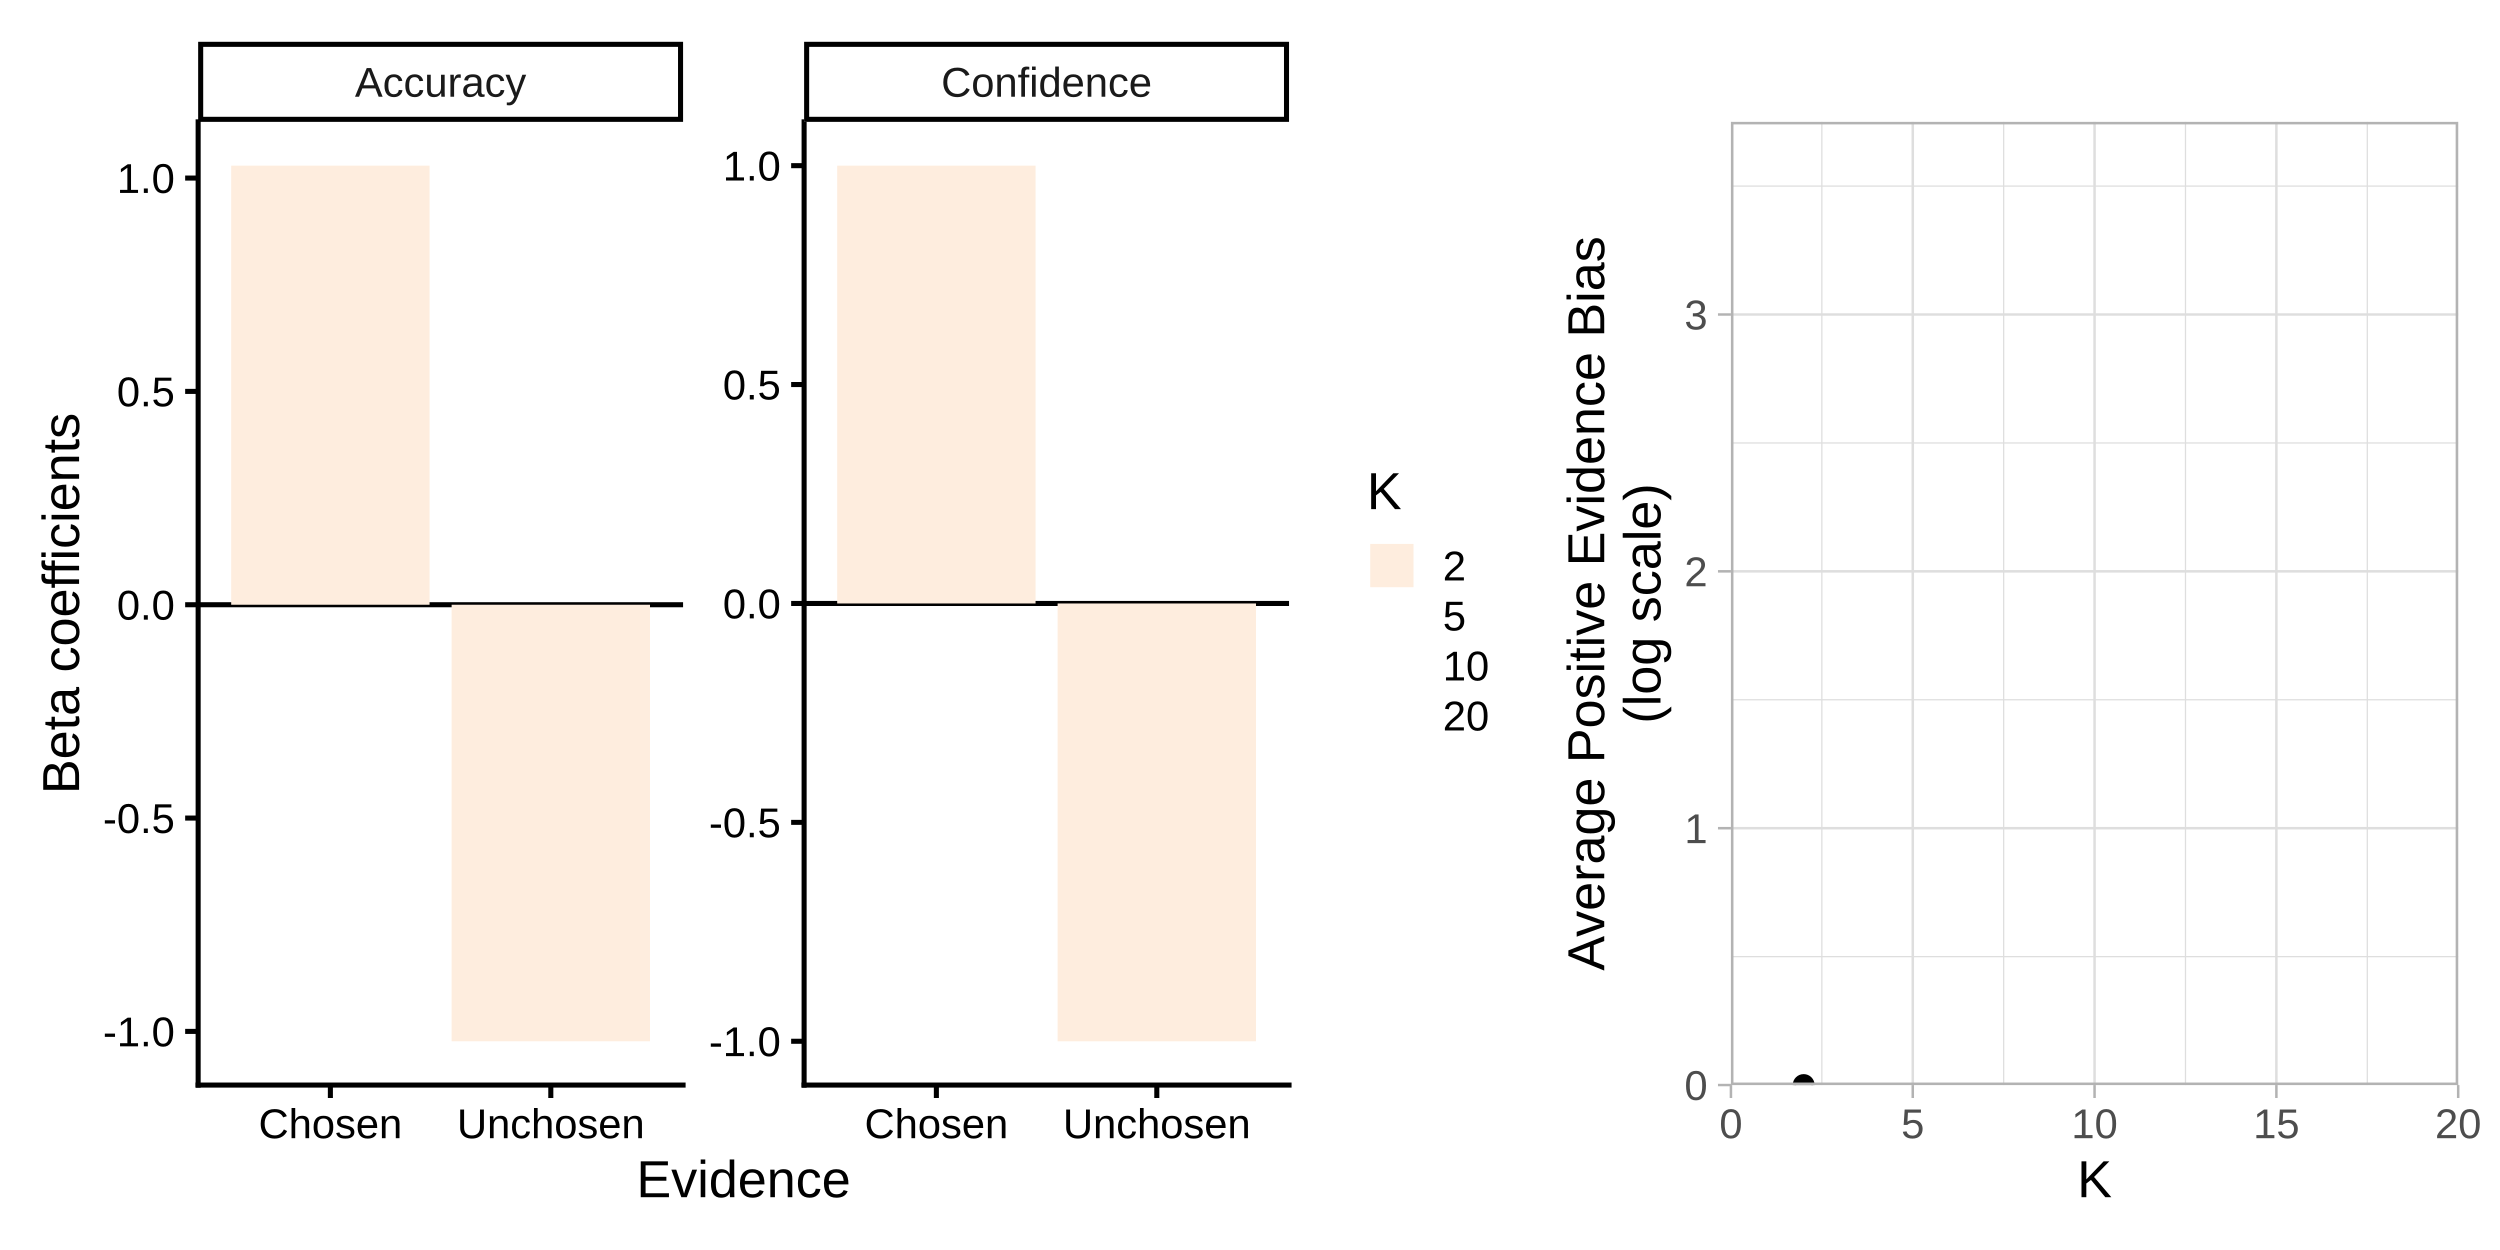
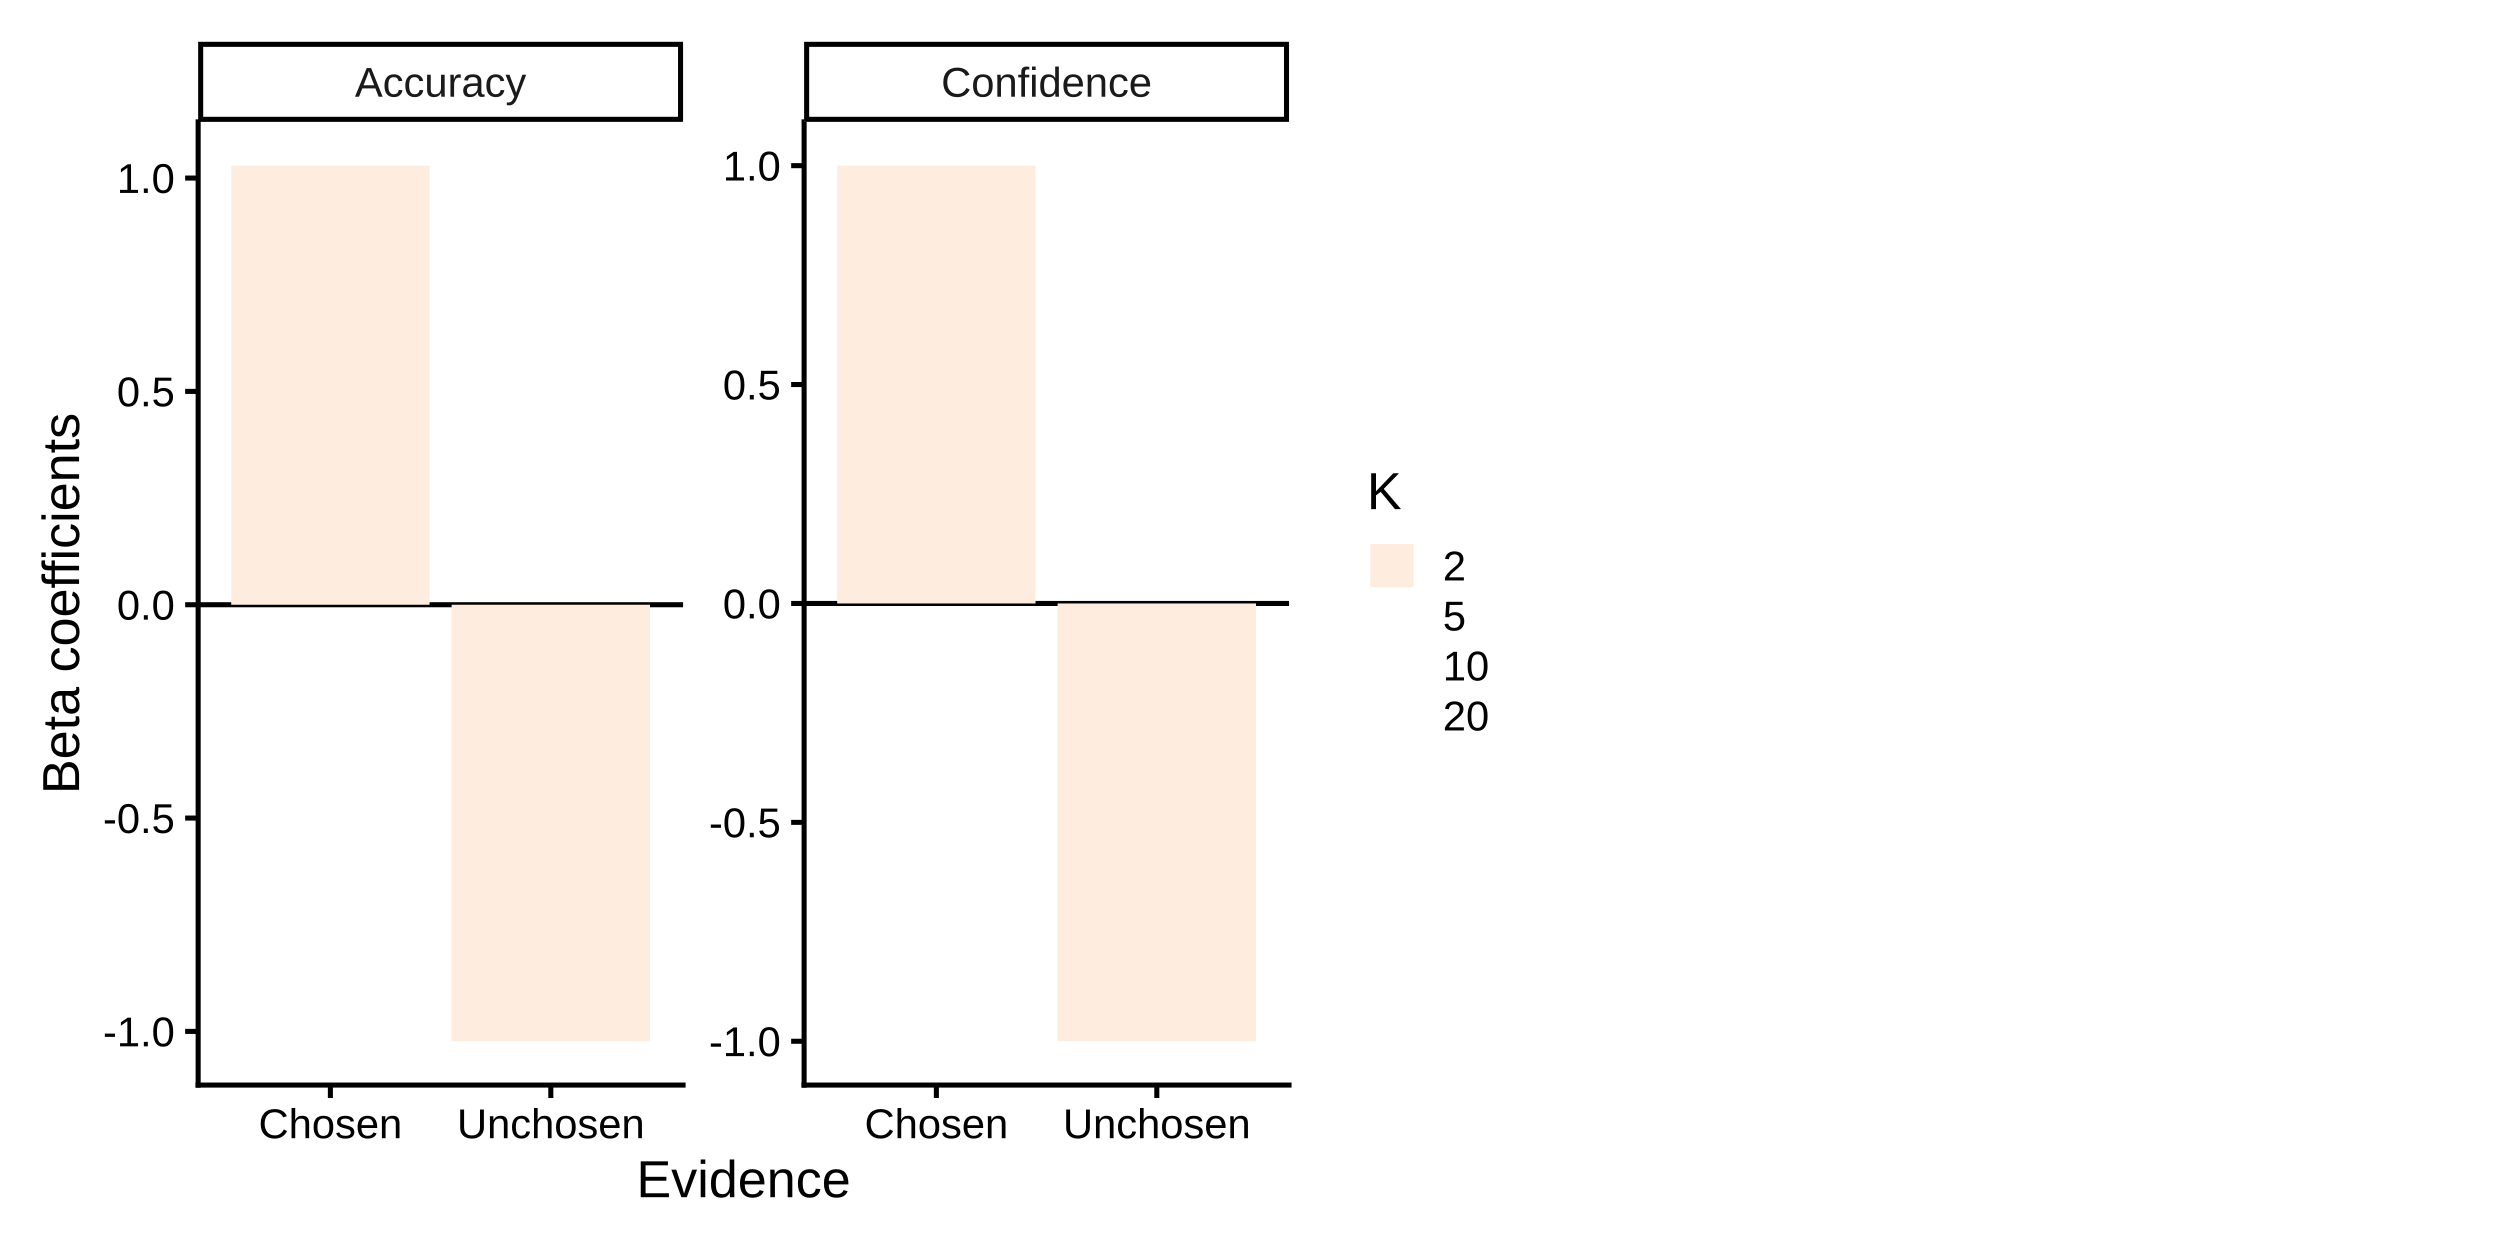
<svg xmlns="http://www.w3.org/2000/svg" width="864.00pt" height="432.00pt" viewBox="0 0 864.00 432.00">
  <g class="svglite">
    <defs>
      <style type="text/css">
    .svglite line, .svglite polyline, .svglite polygon, .svglite path, .svglite rect, .svglite circle {
      fill: none;
      stroke: #000000;
      stroke-linecap: round;
      stroke-linejoin: round;
      stroke-miterlimit: 10.00;
    }
    .svglite text {
      white-space: pre;
    }
    .svglite g.glyphgroup path {
      fill: inherit;
      stroke: none;
    }
  </style>
    </defs>
    <rect width="100%" height="100%" style="stroke: none; fill: #FFFFFF;" />
    <defs>
      <clipPath id="cpMC4wMHw4NjQuMDB8MC4wMHw0MzIuMDA=">
        <rect x="0.00" y="0.00" width="864.00" height="432.00" />
      </clipPath>
    </defs>
    <g clip-path="url(#cpMC4wMHw4NjQuMDB8MC4wMHw0MzIuMDA=)">
      <rect x="0.00" y="0" width="864.00" height="432.00" style="stroke-width: 1.07; stroke: none; fill: #FFFFFF;" />
    </g>
    <defs>
      <clipPath id="cpNjguNDh8ODQ5LjU1fDQyLjEyfDM3NC45OQ==">
        <rect x="68.48" y="42.12" width="781.08" height="332.87" />
      </clipPath>
    </defs>
    <g clip-path="url(#cpNjguNDh8ODQ5LjU1fDQyLjEyfDM3NC45OQ==)">
</g>
    <g clip-path="url(#cpMC4wMHw4NjQuMDB8MC4wMHw0MzIuMDA=)">
</g>
    <defs>
      <clipPath id="cpNS40OHw1MzIuNTd8NS40OHw0MjYuNTI=">
        <rect x="5.48" y="5.48" width="527.09" height="421.04" />
      </clipPath>
    </defs>
    <g clip-path="url(#cpNS40OHw1MzIuNTd8NS40OHw0MjYuNTI=)">
      <rect x="5.48" y="5.48" width="527.09" height="421.04" style="stroke-width: 1.75; stroke: #FFFFFF; fill: #FFFFFF;" />
-     </g>
-     <g clip-path="url(#cpMC4wMHw4NjQuMDB8MC4wMHw0MzIuMDA=)">
- </g>
-     <defs>
-       <clipPath id="cpNTMyLjU3fDg1OC41Mnw1LjQ4fDQyNi41Mg==">
-         <rect x="532.57" y="5.48" width="325.95" height="421.04" />
-       </clipPath>
-     </defs>
-     <g clip-path="url(#cpNTMyLjU3fDg1OC41Mnw1LjQ4fDQyNi41Mg==)">
-       <rect x="532.57" y="5.48" width="325.95" height="421.04" style="stroke-width: 1.75; stroke: #FFFFFF; fill: #FFFFFF;" />
    </g>
    <g clip-path="url(#cpMC4wMHw4NjQuMDB8MC4wMHw0MzIuMDA=)">
</g>
    <defs>
      <clipPath id="cpNjguNDh8MjM2LjA3fDQyLjEyfDM3NC45OQ==">
        <rect x="68.48" y="42.12" width="167.59" height="332.87" />
      </clipPath>
    </defs>
    <g clip-path="url(#cpNjguNDh8MjM2LjA3fDQyLjEyfDM3NC45OQ==)">
      <rect x="68.48" y="42.12" width="167.59" height="332.87" style="stroke-width: 1.75; stroke: none; fill: #FFFFFF;" />
      <line x1="68.48" y1="209.00" x2="236.07" y2="209.00" style="stroke-width: 1.75; stroke-linecap: butt;" />
      <rect x="79.90" y="57.25" width="68.56" height="151.75" style="stroke-width: 1.75; stroke: none; stroke-linecap: butt; stroke-linejoin: miter; fill: #FEEDDE;" />
      <rect x="156.08" y="209.00" width="68.56" height="150.86" style="stroke-width: 1.75; stroke: none; stroke-linecap: butt; stroke-linejoin: miter; fill: #FEEDDE;" />
    </g>
    <g clip-path="url(#cpMC4wMHw4NjQuMDB8MC4wMHw0MzIuMDA=)">
</g>
    <defs>
      <clipPath id="cpMjc3LjkwfDQ0NS40OXw0Mi4xMnwzNzQuOTk=">
        <rect x="277.90" y="42.12" width="167.59" height="332.87" />
      </clipPath>
    </defs>
    <g clip-path="url(#cpMjc3LjkwfDQ0NS40OXw0Mi4xMnwzNzQuOTk=)">
      <rect x="277.90" y="42.12" width="167.59" height="332.87" style="stroke-width: 1.75; stroke: none; fill: #FFFFFF;" />
      <line x1="277.90" y1="208.56" x2="445.49" y2="208.56" style="stroke-width: 1.75; stroke-linecap: butt;" />
      <rect x="289.33" y="57.25" width="68.56" height="151.31" style="stroke-width: 1.75; stroke: none; stroke-linecap: butt; stroke-linejoin: miter; fill: #FEEDDE;" />
      <rect x="365.51" y="208.56" width="68.56" height="151.31" style="stroke-width: 1.75; stroke: none; stroke-linecap: butt; stroke-linejoin: miter; fill: #FEEDDE;" />
    </g>
    <g clip-path="url(#cpMC4wMHw4NjQuMDB8MC4wMHw0MzIuMDA=)">
      <polyline points="277.90,374.99 277.90,42.12 " style="stroke-width: 1.75; stroke-linecap: square;" />
      <text x="269.83" y="365.01" text-anchor="end" style="font-size: 14.40px; font-family: &quot;Arial&quot;;" textLength="24.80px" lengthAdjust="spacingAndGlyphs">-1.0</text>
      <text x="269.83" y="289.36" text-anchor="end" style="font-size: 14.40px; font-family: &quot;Arial&quot;;" textLength="24.80px" lengthAdjust="spacingAndGlyphs">-0.5</text>
      <text x="269.83" y="213.71" text-anchor="end" style="font-size: 14.40px; font-family: &quot;Arial&quot;;" textLength="20.00px" lengthAdjust="spacingAndGlyphs">0.0</text>
      <text x="269.83" y="138.05" text-anchor="end" style="font-size: 14.40px; font-family: &quot;Arial&quot;;" textLength="20.00px" lengthAdjust="spacingAndGlyphs">0.5</text>
      <text x="269.83" y="62.40" text-anchor="end" style="font-size: 14.40px; font-family: &quot;Arial&quot;;" textLength="20.00px" lengthAdjust="spacingAndGlyphs">1.0</text>
      <polyline points="273.42,359.86 277.90,359.86 " style="stroke-width: 1.75; stroke-linecap: butt;" />
      <polyline points="273.42,284.21 277.90,284.21 " style="stroke-width: 1.75; stroke-linecap: butt;" />
      <polyline points="273.42,208.56 277.90,208.56 " style="stroke-width: 1.75; stroke-linecap: butt;" />
      <polyline points="273.42,132.90 277.90,132.90 " style="stroke-width: 1.75; stroke-linecap: butt;" />
      <polyline points="273.42,57.25 277.90,57.25 " style="stroke-width: 1.75; stroke-linecap: butt;" />
    </g>
    <defs>
      <clipPath id="cpNjguNDh8MjM2LjA3fDE0LjQ1fDQyLjEy">
        <rect x="68.48" y="14.45" width="167.59" height="27.67" />
      </clipPath>
    </defs>
    <g clip-path="url(#cpNjguNDh8MjM2LjA3fDE0LjQ1fDQyLjEy)">
      <rect x="68.48" y="14.45" width="167.59" height="27.67" style="stroke-width: 3.49; fill: #FFFFFF;" />
      <text x="152.27" y="33.43" text-anchor="middle" style="font-size: 14.40px;fill: #1A1A1A; font-family: &quot;Arial&quot;;" textLength="59.20px" lengthAdjust="spacingAndGlyphs">Accuracy</text>
    </g>
    <g clip-path="url(#cpMC4wMHw4NjQuMDB8MC4wMHw0MzIuMDA=)">
</g>
    <defs>
      <clipPath id="cpMjc3LjkwfDQ0NS40OXwxNC40NXw0Mi4xMg==">
        <rect x="277.90" y="14.45" width="167.59" height="27.67" />
      </clipPath>
    </defs>
    <g clip-path="url(#cpMjc3LjkwfDQ0NS40OXwxNC40NXw0Mi4xMg==)">
      <rect x="277.90" y="14.45" width="167.59" height="27.67" style="stroke-width: 3.49; fill: #FFFFFF;" />
      <text x="361.70" y="33.43" text-anchor="middle" style="font-size: 14.40px;fill: #1A1A1A; font-family: &quot;Arial&quot;;" textLength="72.80px" lengthAdjust="spacingAndGlyphs">Confidence</text>
    </g>
    <g clip-path="url(#cpMC4wMHw4NjQuMDB8MC4wMHw0MzIuMDA=)">
      <polyline points="68.48,374.99 236.07,374.99 " style="stroke-width: 1.75; stroke-linecap: square;" />
      <polyline points="114.18,379.47 114.18,374.99 " style="stroke-width: 1.75; stroke-linecap: butt;" />
      <polyline points="190.36,379.47 190.36,374.99 " style="stroke-width: 1.75; stroke-linecap: butt;" />
      <text x="114.18" y="393.36" text-anchor="middle" style="font-size: 14.40px; font-family: &quot;Arial&quot;;" textLength="49.59px" lengthAdjust="spacingAndGlyphs">Chosen</text>
      <text x="190.36" y="393.36" text-anchor="middle" style="font-size: 14.40px; font-family: &quot;Arial&quot;;" textLength="64.80px" lengthAdjust="spacingAndGlyphs">Unchosen</text>
      <polyline points="277.90,374.99 445.49,374.99 " style="stroke-width: 1.75; stroke-linecap: square;" />
      <polyline points="323.61,379.47 323.61,374.99 " style="stroke-width: 1.75; stroke-linecap: butt;" />
      <polyline points="399.79,379.47 399.79,374.99 " style="stroke-width: 1.75; stroke-linecap: butt;" />
      <text x="323.61" y="393.36" text-anchor="middle" style="font-size: 14.40px; font-family: &quot;Arial&quot;;" textLength="49.59px" lengthAdjust="spacingAndGlyphs">Chosen</text>
      <text x="399.79" y="393.36" text-anchor="middle" style="font-size: 14.40px; font-family: &quot;Arial&quot;;" textLength="64.80px" lengthAdjust="spacingAndGlyphs">Unchosen</text>
      <polyline points="68.48,374.99 68.48,42.12 " style="stroke-width: 1.75; stroke-linecap: square;" />
      <text x="60.41" y="361.61" text-anchor="end" style="font-size: 14.40px; font-family: &quot;Arial&quot;;" textLength="24.80px" lengthAdjust="spacingAndGlyphs">-1.0</text>
      <text x="60.41" y="287.88" text-anchor="end" style="font-size: 14.40px; font-family: &quot;Arial&quot;;" textLength="24.80px" lengthAdjust="spacingAndGlyphs">-0.5</text>
      <text x="60.41" y="214.15" text-anchor="end" style="font-size: 14.40px; font-family: &quot;Arial&quot;;" textLength="20.00px" lengthAdjust="spacingAndGlyphs">0.0</text>
      <text x="60.41" y="140.42" text-anchor="end" style="font-size: 14.40px; font-family: &quot;Arial&quot;;" textLength="20.00px" lengthAdjust="spacingAndGlyphs">0.5</text>
      <text x="60.41" y="66.69" text-anchor="end" style="font-size: 14.40px; font-family: &quot;Arial&quot;;" textLength="20.00px" lengthAdjust="spacingAndGlyphs">1.0</text>
      <polyline points="63.99,356.46 68.48,356.46 " style="stroke-width: 1.75; stroke-linecap: butt;" />
      <polyline points="63.99,282.73 68.48,282.73 " style="stroke-width: 1.75; stroke-linecap: butt;" />
      <polyline points="63.99,209.00 68.48,209.00 " style="stroke-width: 1.75; stroke-linecap: butt;" />
      <polyline points="63.99,135.27 68.48,135.27 " style="stroke-width: 1.75; stroke-linecap: butt;" />
      <polyline points="63.99,61.54 68.48,61.54 " style="stroke-width: 1.75; stroke-linecap: butt;" />
      <text x="256.98" y="413.76" text-anchor="middle" style="font-size: 18.00px; font-family: &quot;Arial&quot;;" textLength="74.06px" lengthAdjust="spacingAndGlyphs">Evidence</text>
      <text transform="translate(27.33,208.56) rotate(-90)" text-anchor="middle" style="font-size: 18.00px; font-family: &quot;Arial&quot;;" textLength="131.77px" lengthAdjust="spacingAndGlyphs">Beta coefficients</text>
      <rect x="463.42" y="152.20" width="60.18" height="112.70" style="stroke-width: 1.75; stroke: none; fill: #FFFFFF;" />
      <text x="472.39" y="175.96" style="font-size: 18.00px; font-family: &quot;Arial&quot;;" textLength="12.00px" lengthAdjust="spacingAndGlyphs">K</text>
      <rect x="472.39" y="186.82" width="17.28" height="17.28" style="stroke-width: 1.75; stroke: none; fill: #FFFFFF;" />
      <rect x="473.55" y="187.98" width="14.96" height="14.96" style="stroke-width: 1.75; stroke: none; stroke-linecap: butt; stroke-linejoin: miter; fill: #FEEDDE;" />
      <rect x="472.39" y="204.10" width="17.28" height="17.28" style="stroke-width: 1.75; stroke: none; fill: #FFFFFF;" />
      <rect x="472.39" y="221.38" width="17.28" height="17.28" style="stroke-width: 1.75; stroke: none; fill: #FFFFFF;" />
      <rect x="472.39" y="238.66" width="17.28" height="17.28" style="stroke-width: 1.75; stroke: none; fill: #FFFFFF;" />
      <text x="498.64" y="200.61" style="font-size: 14.40px; font-family: &quot;Arial&quot;;" textLength="8.00px" lengthAdjust="spacingAndGlyphs">2</text>
      <text x="498.64" y="217.89" style="font-size: 14.40px; font-family: &quot;Arial&quot;;" textLength="8.00px" lengthAdjust="spacingAndGlyphs">5</text>
      <text x="498.64" y="235.17" style="font-size: 14.40px; font-family: &quot;Arial&quot;;" textLength="16.00px" lengthAdjust="spacingAndGlyphs">10</text>
      <text x="498.64" y="252.45" style="font-size: 14.40px; font-family: &quot;Arial&quot;;" textLength="16.00px" lengthAdjust="spacingAndGlyphs">20</text>
    </g>
    <defs>
      <clipPath id="cpNTk4LjIxfDg0OS41NXw0Mi4xMnwzNzQuOTk=">
        <rect x="598.21" y="42.12" width="251.34" height="332.87" />
      </clipPath>
    </defs>
    <g clip-path="url(#cpNTk4LjIxfDg0OS41NXw0Mi4xMnwzNzQuOTk=)">
+ </g>
+     <g clip-path="url(#cpMC4wMHw4NjQuMDB8MC4wMHw0MzIuMDA=)">
+ </g>
+     <g clip-path="url(#cpNTk4LjIxfDg0OS41NXw0Mi4xMnwzNzQuOTk=)">
+ </g>
+     <g clip-path="url(#cpMC4wMHw4NjQuMDB8MC4wMHw0MzIuMDA=)">
+ </g>
+     <defs>
+       <clipPath id="cpNTMyLjU3fDg1OC41Mnw1LjQ4fDQyNi41Mg==">
+         <rect x="532.57" y="5.48" width="325.95" height="421.04" />
+       </clipPath>
+     </defs>
+     <g clip-path="url(#cpNTMyLjU3fDg1OC41Mnw1LjQ4fDQyNi41Mg==)">
+       <rect x="532.57" y="5.48" width="325.95" height="421.04" style="stroke-width: 1.75; stroke: #FFFFFF; fill: #FFFFFF;" />
+     </g>
+     <g clip-path="url(#cpMC4wMHw4NjQuMDB8MC4wMHw0MzIuMDA=)">
+ </g>
+     <g clip-path="url(#cpNTk4LjIxfDg0OS41NXw0Mi4xMnwzNzQuOTk=)">
      <rect x="598.21" y="42.12" width="251.34" height="332.87" style="stroke-width: 1.75; stroke: none; fill: #FFFFFF;" />
      <polyline points="598.21,330.61 849.55,330.61 " style="stroke-width: 0.44; stroke: #DEDEDE; stroke-linecap: butt;" />
      <polyline points="598.21,241.84 849.55,241.84 " style="stroke-width: 0.44; stroke: #DEDEDE; stroke-linecap: butt;" />
      <polyline points="598.21,153.08 849.55,153.08 " style="stroke-width: 0.44; stroke: #DEDEDE; stroke-linecap: butt;" />
      <polyline points="598.21,64.31 849.55,64.31 " style="stroke-width: 0.44; stroke: #DEDEDE; stroke-linecap: butt;" />
      <polyline points="629.63,374.99 629.63,42.12 " style="stroke-width: 0.44; stroke: #DEDEDE; stroke-linecap: butt;" />
      <polyline points="692.47,374.99 692.47,42.12 " style="stroke-width: 0.44; stroke: #DEDEDE; stroke-linecap: butt;" />
      <polyline points="755.30,374.99 755.30,42.12 " style="stroke-width: 0.44; stroke: #DEDEDE; stroke-linecap: butt;" />
      <polyline points="818.14,374.99 818.14,42.12 " style="stroke-width: 0.44; stroke: #DEDEDE; stroke-linecap: butt;" />
      <polyline points="598.21,374.99 849.55,374.99 " style="stroke-width: 0.87; stroke: #DEDEDE; stroke-linecap: butt;" />
      <polyline points="598.21,286.23 849.55,286.23 " style="stroke-width: 0.87; stroke: #DEDEDE; stroke-linecap: butt;" />
      <polyline points="598.21,197.46 849.55,197.46 " style="stroke-width: 0.87; stroke: #DEDEDE; stroke-linecap: butt;" />
      <polyline points="598.21,108.69 849.55,108.69 " style="stroke-width: 0.87; stroke: #DEDEDE; stroke-linecap: butt;" />
      <polyline points="598.21,374.99 598.21,42.12 " style="stroke-width: 0.87; stroke: #DEDEDE; stroke-linecap: butt;" />
      <polyline points="661.05,374.99 661.05,42.12 " style="stroke-width: 0.87; stroke: #DEDEDE; stroke-linecap: butt;" />
      <polyline points="723.88,374.99 723.88,42.12 " style="stroke-width: 0.87; stroke: #DEDEDE; stroke-linecap: butt;" />
      <polyline points="786.72,374.99 786.72,42.12 " style="stroke-width: 0.87; stroke: #DEDEDE; stroke-linecap: butt;" />
      <polyline points="849.55,374.99 849.55,42.12 " style="stroke-width: 0.87; stroke: #DEDEDE; stroke-linecap: butt;" />
      <circle cx="623.35" cy="374.99" r="3.20" style="stroke-width: 1.16; fill: #000000;" />
      <rect x="598.21" y="42.12" width="251.34" height="332.87" style="stroke-width: 1.75; stroke: #B3B3B3;" />
    </g>
    <g clip-path="url(#cpMC4wMHw4NjQuMDB8MC4wMHw0MzIuMDA=)">
      <text x="590.14" y="380.14" text-anchor="end" style="font-size: 14.40px;fill: #4D4D4D; font-family: &quot;Arial&quot;;" textLength="8.00px" lengthAdjust="spacingAndGlyphs">0</text>
      <text x="590.14" y="291.38" text-anchor="end" style="font-size: 14.40px;fill: #4D4D4D; font-family: &quot;Arial&quot;;" textLength="8.00px" lengthAdjust="spacingAndGlyphs">1</text>
      <text x="590.14" y="202.61" text-anchor="end" style="font-size: 14.40px;fill: #4D4D4D; font-family: &quot;Arial&quot;;" textLength="8.00px" lengthAdjust="spacingAndGlyphs">2</text>
      <text x="590.14" y="113.85" text-anchor="end" style="font-size: 14.40px;fill: #4D4D4D; font-family: &quot;Arial&quot;;" textLength="8.00px" lengthAdjust="spacingAndGlyphs">3</text>
      <polyline points="593.73,374.99 598.21,374.99 " style="stroke-width: 0.87; stroke: #B3B3B3; stroke-linecap: butt;" />
      <polyline points="593.73,286.23 598.21,286.23 " style="stroke-width: 0.87; stroke: #B3B3B3; stroke-linecap: butt;" />
      <polyline points="593.73,197.46 598.21,197.46 " style="stroke-width: 0.87; stroke: #B3B3B3; stroke-linecap: butt;" />
      <polyline points="593.73,108.69 598.21,108.69 " style="stroke-width: 0.87; stroke: #B3B3B3; stroke-linecap: butt;" />
      <polyline points="598.21,379.47 598.21,374.99 " style="stroke-width: 0.87; stroke: #B3B3B3; stroke-linecap: butt;" />
      <polyline points="661.05,379.47 661.05,374.99 " style="stroke-width: 0.87; stroke: #B3B3B3; stroke-linecap: butt;" />
      <polyline points="723.88,379.47 723.88,374.99 " style="stroke-width: 0.87; stroke: #B3B3B3; stroke-linecap: butt;" />
      <polyline points="786.72,379.47 786.72,374.99 " style="stroke-width: 0.87; stroke: #B3B3B3; stroke-linecap: butt;" />
      <polyline points="849.55,379.47 849.55,374.99 " style="stroke-width: 0.87; stroke: #B3B3B3; stroke-linecap: butt;" />
      <text x="598.21" y="393.36" text-anchor="middle" style="font-size: 14.40px;fill: #4D4D4D; font-family: &quot;Arial&quot;;" textLength="8.00px" lengthAdjust="spacingAndGlyphs">0</text>
      <text x="661.05" y="393.36" text-anchor="middle" style="font-size: 14.40px;fill: #4D4D4D; font-family: &quot;Arial&quot;;" textLength="8.00px" lengthAdjust="spacingAndGlyphs">5</text>
      <text x="723.88" y="393.36" text-anchor="middle" style="font-size: 14.40px;fill: #4D4D4D; font-family: &quot;Arial&quot;;" textLength="16.00px" lengthAdjust="spacingAndGlyphs">10</text>
      <text x="786.72" y="393.36" text-anchor="middle" style="font-size: 14.40px;fill: #4D4D4D; font-family: &quot;Arial&quot;;" textLength="16.00px" lengthAdjust="spacingAndGlyphs">15</text>
      <text x="849.55" y="393.36" text-anchor="middle" style="font-size: 14.40px;fill: #4D4D4D; font-family: &quot;Arial&quot;;" textLength="16.00px" lengthAdjust="spacingAndGlyphs">20</text>
      <text x="723.88" y="413.76" text-anchor="middle" style="font-size: 18.00px; font-family: &quot;Arial&quot;;" textLength="12.00px" lengthAdjust="spacingAndGlyphs">K</text>
      <text transform="translate(554.42,208.56) rotate(-90)" text-anchor="middle" style="font-size: 18.00px; font-family: &quot;Arial&quot;;" textLength="253.84px" lengthAdjust="spacingAndGlyphs">Average Positive Evidence Bias</text>
      <text transform="translate(573.86,208.56) rotate(-90)" text-anchor="middle" style="font-size: 18.00px; font-family: &quot;Arial&quot;;" textLength="83.06px" lengthAdjust="spacingAndGlyphs">(log scale)</text>
    </g>
+     <g clip-path="url(#cpNTMyLjU3fDg1OC41Mnw1LjQ4fDQyNi41Mg==)">
+       <rect x="532.57" y="5.48" width="325.95" height="421.04" style="stroke-width: 1.07; stroke: none; fill: #FFFFFF;" />
+     </g>
+     <defs>
+       <clipPath id="cpNTM4LjA1fDg1My4wNHwxMC45Nnw0MjEuMDQ=">
+         <rect x="538.05" y="10.96" width="314.99" height="410.08" />
+       </clipPath>
+     </defs>
+     <g clip-path="url(#cpNTM4LjA1fDg1My4wNHwxMC45Nnw0MjEuMDQ=)">
+ </g>
+     <g clip-path="url(#cpNTMyLjU3fDg1OC41Mnw1LjQ4fDQyNi41Mg==)">
+ </g>
+     <g clip-path="url(#cpMC4wMHw4NjQuMDB8MC4wMHw0MzIuMDA=)">
+ </g>
  </g>
</svg>
